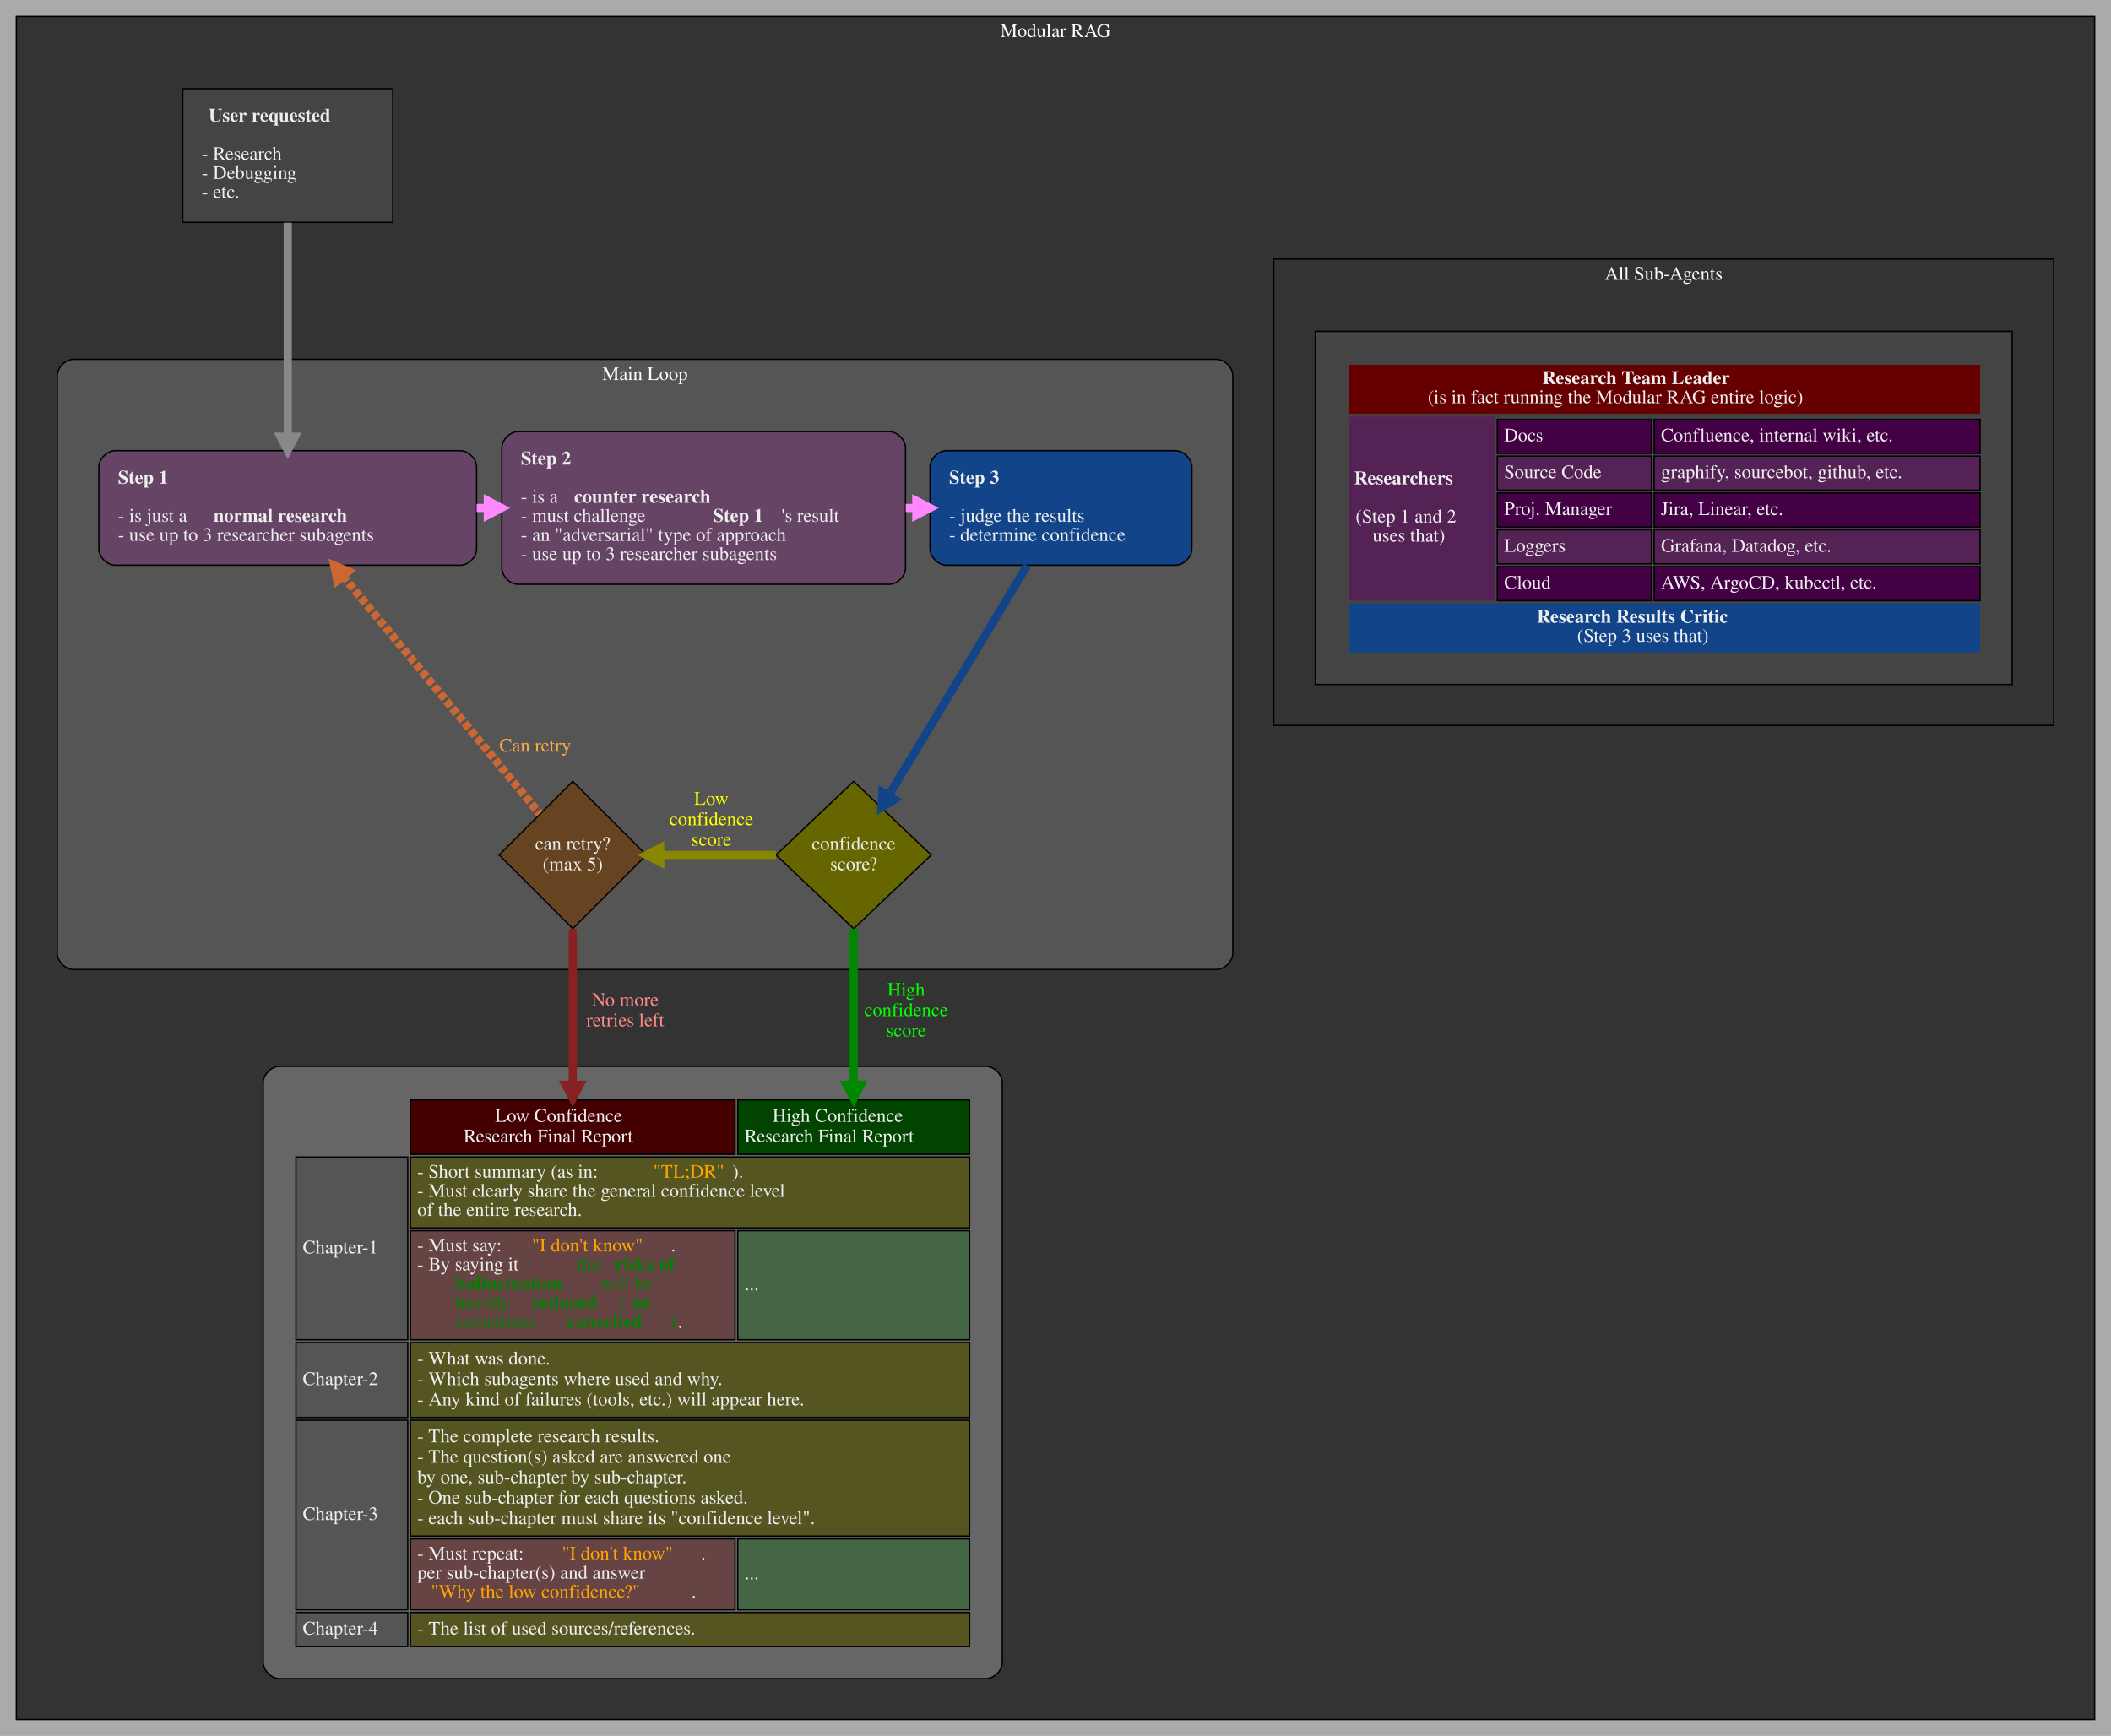
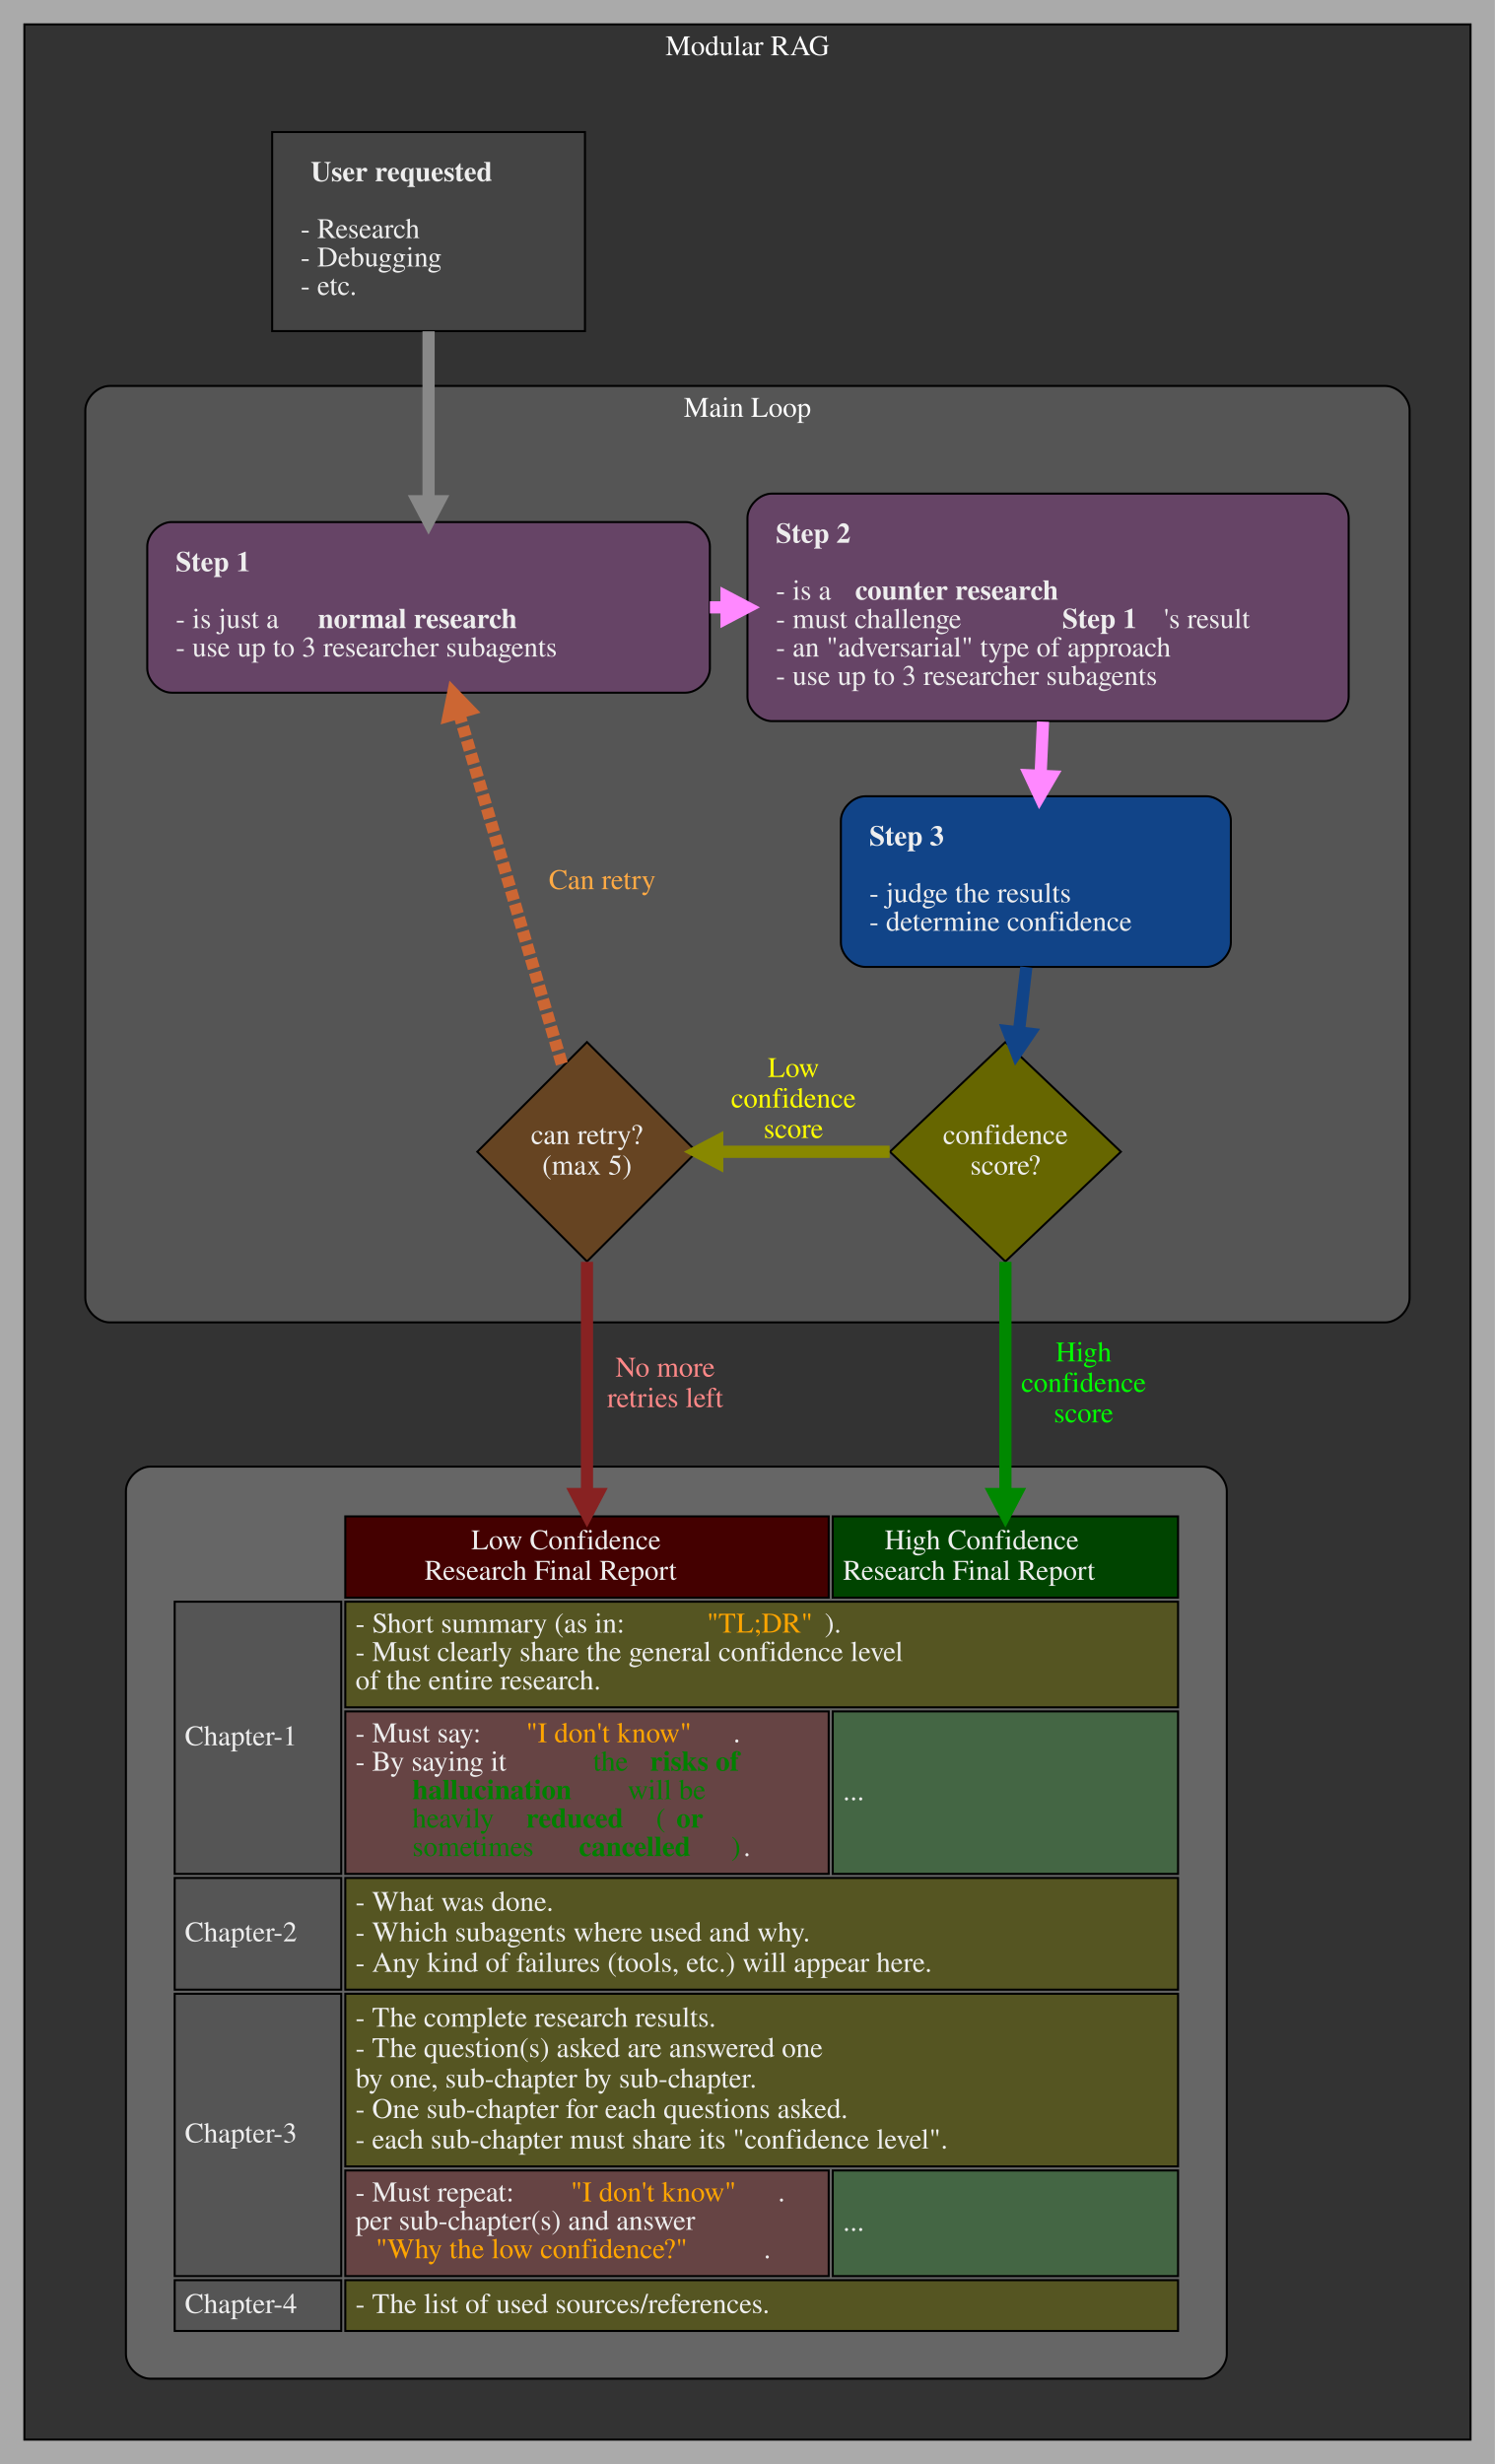
- <svg xmlns="http://www.w3.org/2000/svg" width="1548pt" height="1273pt" viewBox="0.00 0.00 1548.00 1273.00">
-   <g id="graph0" class="graph" transform="scale(1 1) rotate(0) translate(4 1269)">
-     <polygon fill="#aaaaaa" stroke="transparent" points="-4,4 -4,-1269 1544,-1269 1544,4 -4,4" />
+ <svg xmlns="http://www.w3.org/2000/svg" width="736pt" height="1213pt" viewBox="0.00 0.00 736.00 1213.00">
+   <g id="graph0" class="graph" transform="scale(1 1) rotate(0) translate(4 1209)">
+     <polygon fill="#aaaaaa" stroke="transparent" points="-4,4 -4,-1209 732,-1209 732,4 -4,4" />
    <g id="clust1" class="cluster">
-       <polygon fill="#333333" stroke="black" points="8,-8 8,-1257 1532,-1257 1532,-8 8,-8" />
-       <text text-anchor="middle" x="770" y="-1241.8" font-family="Times,serif" font-size="14.00" fill="#ffffff">Modular RAG</text>
+       <polygon fill="#333333" stroke="black" points="8,-8 8,-1197 720,-1197 720,-8 8,-8" />
+       <text text-anchor="middle" x="364" y="-1181.8" font-family="Times,serif" font-size="14.00" fill="#ffffff">Modular RAG</text>
    </g>
    <g id="clust2" class="cluster">
-       <path fill="#555555" stroke="black" d="M50,-558C50,-558 888,-558 888,-558 894,-558 900,-564 900,-570 900,-570 900,-993.5 900,-993.5 900,-999.5 894,-1005.5 888,-1005.5 888,-1005.5 50,-1005.5 50,-1005.5 44,-1005.5 38,-999.5 38,-993.5 38,-993.5 38,-570 38,-570 38,-564 44,-558 50,-558" />
-       <text text-anchor="middle" x="469" y="-990.3" font-family="Times,serif" font-size="14.00" fill="#ffffff">Main Loop</text>
-     </g>
-     <g id="clust3" class="cluster">
-       <polygon fill="#333333" stroke="black" points="930,-737 930,-1079 1502,-1079 1502,-737 930,-737" />
-       <text text-anchor="middle" x="1216" y="-1063.8" font-family="Times,serif" font-size="14.00" fill="#ffffff">All Sub-Agents</text>
+       <path fill="#555555" stroke="black" d="M50,-558C50,-558 678,-558 678,-558 684,-558 690,-564 690,-570 690,-570 690,-1007 690,-1007 690,-1013 684,-1019 678,-1019 678,-1019 50,-1019 50,-1019 44,-1019 38,-1013 38,-1007 38,-1007 38,-570 38,-570 38,-564 44,-558 50,-558" />
+       <text text-anchor="middle" x="364" y="-1003.8" font-family="Times,serif" font-size="14.00" fill="#ffffff">Main Loop</text>
    </g>
    <g id="node1" class="node">
-       <polygon fill="#444444" stroke="black" points="284,-1204 130,-1204 130,-1106 284,-1106 284,-1204" />
-       <text text-anchor="start" x="144" y="-1179.8" font-family="Times,serif" font-size="14.00" fill="#eeeeee"> </text>
-       <text text-anchor="start" x="149" y="-1179.8" font-family="Times,serif" font-weight="bold" font-size="14.00" fill="#eeeeee">User requested</text>
-       <text text-anchor="start" x="144" y="-1151.8" font-family="Times,serif" font-size="14.00" fill="#eeeeee">- Research</text>
-       <text text-anchor="start" x="144" y="-1137.8" font-family="Times,serif" font-size="14.00" fill="#eeeeee">- Debugging</text>
-       <text text-anchor="start" x="144" y="-1123.8" font-family="Times,serif" font-size="14.00" fill="#eeeeee">- etc.</text>
+       <polygon fill="#444444" stroke="black" points="284,-1144 130,-1144 130,-1046 284,-1046 284,-1144" />
+       <text text-anchor="start" x="144" y="-1119.8" font-family="Times,serif" font-size="14.00" fill="#eeeeee"> </text>
+       <text text-anchor="start" x="149" y="-1119.8" font-family="Times,serif" font-weight="bold" font-size="14.00" fill="#eeeeee">User requested</text>
+       <text text-anchor="start" x="144" y="-1091.8" font-family="Times,serif" font-size="14.00" fill="#eeeeee">- Research</text>
+       <text text-anchor="start" x="144" y="-1077.8" font-family="Times,serif" font-size="14.00" fill="#eeeeee">- Debugging</text>
+       <text text-anchor="start" x="144" y="-1063.8" font-family="Times,serif" font-size="14.00" fill="#eeeeee">- etc.</text>
    </g>
    <g id="node2" class="node">
-       <path fill="#664466" stroke="black" d="M333.5,-938.5C333.5,-938.5 80.5,-938.5 80.5,-938.5 74.5,-938.5 68.5,-932.5 68.5,-926.5 68.5,-926.5 68.5,-866.5 68.5,-866.5 68.5,-860.5 74.5,-854.5 80.5,-854.5 80.5,-854.5 333.5,-854.5 333.5,-854.5 339.5,-854.5 345.5,-860.5 345.5,-866.5 345.5,-866.5 345.5,-926.5 345.5,-926.5 345.5,-932.5 339.5,-938.5 333.5,-938.5" />
-       <text text-anchor="start" x="82.5" y="-914.3" font-family="Times,serif" font-weight="bold" font-size="14.00" fill="#eeeeee">Step 1</text>
-       <text text-anchor="start" x="82.5" y="-886.3" font-family="Times,serif" font-size="14.00" fill="#eeeeee">- is just a </text>
-       <text text-anchor="start" x="152.5" y="-886.3" font-family="Times,serif" font-weight="bold" font-size="14.00" fill="#eeeeee">normal research</text>
-       <text text-anchor="start" x="82.5" y="-872.3" font-family="Times,serif" font-size="14.00" fill="#eeeeee">- use up to 3 researcher subagents</text>
+       <path fill="#664466" stroke="black" d="M333.5,-952C333.5,-952 80.5,-952 80.5,-952 74.5,-952 68.5,-946 68.5,-940 68.5,-940 68.5,-880 68.5,-880 68.5,-874 74.5,-868 80.5,-868 80.5,-868 333.5,-868 333.5,-868 339.5,-868 345.5,-874 345.5,-880 345.5,-880 345.5,-940 345.5,-940 345.5,-946 339.5,-952 333.5,-952" />
+       <text text-anchor="start" x="82.5" y="-927.8" font-family="Times,serif" font-weight="bold" font-size="14.00" fill="#eeeeee">Step 1</text>
+       <text text-anchor="start" x="82.5" y="-899.8" font-family="Times,serif" font-size="14.00" fill="#eeeeee">- is just a </text>
+       <text text-anchor="start" x="152.5" y="-899.8" font-family="Times,serif" font-weight="bold" font-size="14.00" fill="#eeeeee">normal research</text>
+       <text text-anchor="start" x="82.5" y="-885.8" font-family="Times,serif" font-size="14.00" fill="#eeeeee">- use up to 3 researcher subagents</text>
    </g>
    <g id="edge1" class="edge">
-       <path fill="none" stroke="#888888" stroke-width="6" d="M207,-1105.75C207,-1060.96 207,-994.49 207,-948.76" />
-       <polygon fill="#888888" stroke="#888888" stroke-width="6" points="212.25,-948.76 207,-938.76 201.75,-948.76 212.25,-948.76" />
+       <path fill="none" stroke="#888888" stroke-width="6" d="M207,-1045.92C207,-1020.21 207,-988.55 207,-962.36" />
+       <polygon fill="#888888" stroke="#888888" stroke-width="6" points="212.25,-962.24 207,-952.24 201.75,-962.24 212.25,-962.24" />
    </g>
    <g id="node3" class="node">
-       <path fill="#664466" stroke="black" d="M648,-952.5C648,-952.5 376,-952.5 376,-952.5 370,-952.5 364,-946.5 364,-940.5 364,-940.5 364,-852.5 364,-852.5 364,-846.5 370,-840.5 376,-840.5 376,-840.5 648,-840.5 648,-840.5 654,-840.5 660,-846.5 660,-852.5 660,-852.5 660,-940.5 660,-940.5 660,-946.5 654,-952.5 648,-952.5" />
-       <text text-anchor="start" x="378" y="-928.3" font-family="Times,serif" font-weight="bold" font-size="14.00" fill="#eeeeee">Step 2</text>
-       <text text-anchor="start" x="378" y="-900.3" font-family="Times,serif" font-size="14.00" fill="#eeeeee">- is a </text>
-       <text text-anchor="start" x="417" y="-900.3" font-family="Times,serif" font-weight="bold" font-size="14.00" fill="#eeeeee">counter research</text>
-       <text text-anchor="start" x="378" y="-886.3" font-family="Times,serif" font-size="14.00" fill="#eeeeee">    - must challenge </text>
-       <text text-anchor="start" x="519" y="-886.3" font-family="Times,serif" font-weight="bold" font-size="14.00" fill="#eeeeee">Step 1</text>
-       <text text-anchor="start" x="569" y="-886.3" font-family="Times,serif" font-size="14.00" fill="#eeeeee">'s result</text>
-       <text text-anchor="start" x="378" y="-872.3" font-family="Times,serif" font-size="14.00" fill="#eeeeee">    - an "adversarial" type of approach</text>
-       <text text-anchor="start" x="378" y="-858.3" font-family="Times,serif" font-size="14.00" fill="#eeeeee">- use up to 3 researcher subagents</text>
+       <path fill="#664466" stroke="black" d="M648,-966C648,-966 376,-966 376,-966 370,-966 364,-960 364,-954 364,-954 364,-866 364,-866 364,-860 370,-854 376,-854 376,-854 648,-854 648,-854 654,-854 660,-860 660,-866 660,-866 660,-954 660,-954 660,-960 654,-966 648,-966" />
+       <text text-anchor="start" x="378" y="-941.8" font-family="Times,serif" font-weight="bold" font-size="14.00" fill="#eeeeee">Step 2</text>
+       <text text-anchor="start" x="378" y="-913.8" font-family="Times,serif" font-size="14.00" fill="#eeeeee">- is a </text>
+       <text text-anchor="start" x="417" y="-913.8" font-family="Times,serif" font-weight="bold" font-size="14.00" fill="#eeeeee">counter research</text>
+       <text text-anchor="start" x="378" y="-899.8" font-family="Times,serif" font-size="14.00" fill="#eeeeee">    - must challenge </text>
+       <text text-anchor="start" x="519" y="-899.8" font-family="Times,serif" font-weight="bold" font-size="14.00" fill="#eeeeee">Step 1</text>
+       <text text-anchor="start" x="569" y="-899.8" font-family="Times,serif" font-size="14.00" fill="#eeeeee">'s result</text>
+       <text text-anchor="start" x="378" y="-885.8" font-family="Times,serif" font-size="14.00" fill="#eeeeee">    - an "adversarial" type of approach</text>
+       <text text-anchor="start" x="378" y="-871.8" font-family="Times,serif" font-size="14.00" fill="#eeeeee">- use up to 3 researcher subagents</text>
    </g>
    <g id="edge2" class="edge">
-       <path fill="none" stroke="#ff88ff" stroke-width="6" d="M345.5,-896.5C348.16,-896.5 350.81,-896.5 353.47,-896.5" />
-       <polygon fill="#ff88ff" stroke="#ff88ff" stroke-width="6" points="353.71,-901.75 363.71,-896.5 353.71,-891.25 353.71,-901.75" />
+       <path fill="none" stroke="#ff88ff" stroke-width="6" d="M345.5,-910C348.16,-910 350.81,-910 353.47,-910" />
+       <polygon fill="#ff88ff" stroke="#ff88ff" stroke-width="6" points="353.71,-915.25 363.71,-910 353.71,-904.75 353.71,-915.25" />
    </g>
    <g id="node6" class="node">
-       <polygon fill="#664422" stroke="black" points="416,-696 362,-642 416,-588 470,-642 416,-696" />
-       <text text-anchor="middle" x="416" y="-645.8" font-family="Times,serif" font-size="14.00" fill="#eeeeee">can retry?</text>
-       <text text-anchor="middle" x="416" y="-630.8" font-family="Times,serif" font-size="14.00" fill="#eeeeee">(max 5)</text>
+       <polygon fill="#664422" stroke="black" points="285,-696 231,-642 285,-588 339,-642 285,-696" />
+       <text text-anchor="middle" x="285" y="-645.8" font-family="Times,serif" font-size="14.00" fill="#eeeeee">can retry?</text>
+       <text text-anchor="middle" x="285" y="-630.8" font-family="Times,serif" font-size="14.00" fill="#eeeeee">(max 5)</text>
    </g>
    <g id="edge6" class="edge">
-       <path fill="none" stroke="#cc6633" stroke-width="6" stroke-dasharray="5,2" d="M247.45,-846.64C290.25,-794.92 356.41,-715 391.76,-672.28" />
-       <polygon fill="#cc6633" stroke="#cc6633" stroke-width="6" points="243.38,-843.32 241.04,-854.37 251.47,-850.01 243.38,-843.32" />
-       <text text-anchor="middle" x="388.5" y="-717.8" font-family="Times,serif" font-size="14.00" fill="#ffaa44">Can retry</text>
+       <path fill="none" stroke="#cc6633" stroke-width="6" stroke-dasharray="5,2" d="M221.96,-857.99C236.76,-807.52 259.14,-731.2 272.87,-684.37" />
+       <polygon fill="#cc6633" stroke="#cc6633" stroke-width="6" points="216.88,-856.66 219.1,-867.73 226.95,-859.61 216.88,-856.66" />
+       <text text-anchor="middle" x="292.5" y="-771.3" font-family="Times,serif" font-size="14.00" fill="#ffaa44">Can retry</text>
    </g>
    <g id="node4" class="node">
-       <path fill="#114488" stroke="black" d="M858,-938.5C858,-938.5 690,-938.5 690,-938.5 684,-938.5 678,-932.5 678,-926.5 678,-926.5 678,-866.5 678,-866.5 678,-860.5 684,-854.5 690,-854.5 690,-854.5 858,-854.5 858,-854.5 864,-854.5 870,-860.5 870,-866.5 870,-866.5 870,-926.5 870,-926.5 870,-932.5 864,-938.5 858,-938.5" />
-       <text text-anchor="start" x="692" y="-914.3" font-family="Times,serif" font-weight="bold" font-size="14.00" fill="#eeeeee">Step 3</text>
-       <text text-anchor="start" x="692" y="-886.3" font-family="Times,serif" font-size="14.00" fill="#eeeeee">- judge the results</text>
-       <text text-anchor="start" x="692" y="-872.3" font-family="Times,serif" font-size="14.00" fill="#eeeeee">- determine confidence</text>
+       <path fill="#114488" stroke="black" d="M590,-817C590,-817 422,-817 422,-817 416,-817 410,-811 410,-805 410,-805 410,-745 410,-745 410,-739 416,-733 422,-733 422,-733 590,-733 590,-733 596,-733 602,-739 602,-745 602,-745 602,-805 602,-805 602,-811 596,-817 590,-817" />
+       <text text-anchor="start" x="424" y="-792.8" font-family="Times,serif" font-weight="bold" font-size="14.00" fill="#eeeeee">Step 3</text>
+       <text text-anchor="start" x="424" y="-764.8" font-family="Times,serif" font-size="14.00" fill="#eeeeee">- judge the results</text>
+       <text text-anchor="start" x="424" y="-750.8" font-family="Times,serif" font-size="14.00" fill="#eeeeee">- determine confidence</text>
    </g>
    <g id="edge3" class="edge">
-       <path fill="none" stroke="#ff88ff" stroke-width="6" d="M660.14,-896.5C662.74,-896.5 665.33,-896.5 667.93,-896.5" />
-       <polygon fill="#ff88ff" stroke="#ff88ff" stroke-width="6" points="667.93,-901.75 677.93,-896.5 667.93,-891.25 667.93,-901.75" />
+       <path fill="none" stroke="#ff88ff" stroke-width="6" d="M509.51,-853.75C509.11,-844.93 508.7,-835.83 508.31,-827.11" />
+       <polygon fill="#ff88ff" stroke="#ff88ff" stroke-width="6" points="513.55,-826.84 507.85,-817.08 503.06,-827.31 513.55,-826.84" />
    </g>
    <g id="node5" class="node">
-       <polygon fill="#666600" stroke="black" points="622,-696 565.14,-642 622,-588 678.86,-642 622,-696" />
-       <text text-anchor="middle" x="622" y="-645.8" font-family="Times,serif" font-size="14.00" fill="#eeeeee">confidence</text>
-       <text text-anchor="middle" x="622" y="-630.8" font-family="Times,serif" font-size="14.00" fill="#eeeeee">score?</text>
+       <polygon fill="#666600" stroke="black" points="491,-696 434.14,-642 491,-588 547.86,-642 491,-696" />
+       <text text-anchor="middle" x="491" y="-645.8" font-family="Times,serif" font-size="14.00" fill="#eeeeee">confidence</text>
+       <text text-anchor="middle" x="491" y="-630.8" font-family="Times,serif" font-size="14.00" fill="#eeeeee">score?</text>
    </g>
    <g id="edge4" class="edge">
-       <path fill="none" stroke="#114488" stroke-width="6" d="M749.24,-854.37C721.26,-807.9 675.95,-732.62 647.62,-685.56" />
-       <polygon fill="#114488" stroke="#114488" stroke-width="6" points="652.02,-682.69 642.37,-676.83 643.02,-688.11 652.02,-682.69" />
-     </g>
-     <g id="node8" class="node">
-       <polygon fill="#444444" stroke="black" points="1471.5,-1026 960.5,-1026 960.5,-767 1471.5,-767 1471.5,-1026" />
-       <polygon fill="#660000" stroke="transparent" points="985,-965.5 985,-1001.5 1448,-1001.5 1448,-965.5 985,-965.5" />
-       <text text-anchor="start" x="1127" y="-987.3" font-family="Times,serif" font-weight="bold" font-size="14.00" fill="#eeeeee">Research Team Leader</text>
-       <text text-anchor="start" x="1043" y="-973.3" font-family="Times,serif" font-size="14.00" fill="#eeeeee">(is in fact running the Modular RAG entire logic)</text>
-       <polygon fill="#552255" stroke="transparent" points="985,-828.5 985,-963.5 1092,-963.5 1092,-828.5 985,-828.5" />
-       <text text-anchor="start" x="989" y="-913.8" font-family="Times,serif" font-weight="bold" font-size="14.00" fill="#eeeeee">Researchers</text>
-       <text text-anchor="start" x="990" y="-885.8" font-family="Times,serif" font-size="14.00" fill="#eeeeee">(Step 1 and 2</text>
-       <text text-anchor="start" x="1002.5" y="-871.8" font-family="Times,serif" font-size="14.00" fill="#eeeeee">uses that)</text>
-       <polygon fill="#440044" stroke="transparent" points="1094,-936.5 1094,-961.5 1207,-961.5 1207,-936.5 1094,-936.5" />
-       <polygon fill="none" stroke="black" points="1094,-936.5 1094,-961.5 1207,-961.5 1207,-936.5 1094,-936.5" />
-       <text text-anchor="start" x="1099" y="-945.3" font-family="Times,serif" font-size="14.00" fill="#eeeeee">Docs</text>
-       <polygon fill="#440044" stroke="transparent" points="1209,-936.5 1209,-961.5 1448,-961.5 1448,-936.5 1209,-936.5" />
-       <polygon fill="none" stroke="black" points="1209,-936.5 1209,-961.5 1448,-961.5 1448,-936.5 1209,-936.5" />
-       <text text-anchor="start" x="1214" y="-945.3" font-family="Times,serif" font-size="14.00" fill="#eeeeee">Confluence, internal wiki, etc.</text>
-       <polygon fill="#552255" stroke="transparent" points="1094,-909.5 1094,-934.5 1207,-934.5 1207,-909.5 1094,-909.5" />
-       <polygon fill="none" stroke="black" points="1094,-909.5 1094,-934.5 1207,-934.5 1207,-909.5 1094,-909.5" />
-       <text text-anchor="start" x="1099" y="-918.3" font-family="Times,serif" font-size="14.00" fill="#eeeeee">Source Code</text>
-       <polygon fill="#552255" stroke="transparent" points="1209,-909.5 1209,-934.5 1448,-934.5 1448,-909.5 1209,-909.5" />
-       <polygon fill="none" stroke="black" points="1209,-909.5 1209,-934.5 1448,-934.5 1448,-909.5 1209,-909.5" />
-       <text text-anchor="start" x="1214" y="-918.3" font-family="Times,serif" font-size="14.00" fill="#eeeeee">graphify, sourcebot, github, etc.</text>
-       <polygon fill="#440044" stroke="transparent" points="1094,-882.5 1094,-907.5 1207,-907.5 1207,-882.5 1094,-882.5" />
-       <polygon fill="none" stroke="black" points="1094,-882.5 1094,-907.5 1207,-907.5 1207,-882.5 1094,-882.5" />
-       <text text-anchor="start" x="1099" y="-891.3" font-family="Times,serif" font-size="14.00" fill="#eeeeee">Proj. Manager</text>
-       <polygon fill="#440044" stroke="transparent" points="1209,-882.5 1209,-907.5 1448,-907.5 1448,-882.5 1209,-882.5" />
-       <polygon fill="none" stroke="black" points="1209,-882.5 1209,-907.5 1448,-907.5 1448,-882.5 1209,-882.5" />
-       <text text-anchor="start" x="1214" y="-891.3" font-family="Times,serif" font-size="14.00" fill="#eeeeee">Jira, Linear, etc.</text>
-       <polygon fill="#552255" stroke="transparent" points="1094,-855.5 1094,-880.5 1207,-880.5 1207,-855.5 1094,-855.5" />
-       <polygon fill="none" stroke="black" points="1094,-855.5 1094,-880.5 1207,-880.5 1207,-855.5 1094,-855.5" />
-       <text text-anchor="start" x="1099" y="-864.3" font-family="Times,serif" font-size="14.00" fill="#eeeeee">Loggers</text>
-       <polygon fill="#552255" stroke="transparent" points="1209,-855.5 1209,-880.5 1448,-880.5 1448,-855.5 1209,-855.5" />
-       <polygon fill="none" stroke="black" points="1209,-855.5 1209,-880.5 1448,-880.5 1448,-855.5 1209,-855.5" />
-       <text text-anchor="start" x="1214" y="-864.3" font-family="Times,serif" font-size="14.00" fill="#eeeeee">Grafana, Datadog, etc.</text>
-       <polygon fill="#440044" stroke="transparent" points="1094,-828.5 1094,-853.5 1207,-853.5 1207,-828.5 1094,-828.5" />
-       <polygon fill="none" stroke="black" points="1094,-828.5 1094,-853.5 1207,-853.5 1207,-828.5 1094,-828.5" />
-       <text text-anchor="start" x="1099" y="-837.3" font-family="Times,serif" font-size="14.00" fill="#eeeeee">Cloud</text>
-       <polygon fill="#440044" stroke="transparent" points="1209,-828.5 1209,-853.5 1448,-853.5 1448,-828.5 1209,-828.5" />
-       <polygon fill="none" stroke="black" points="1209,-828.5 1209,-853.5 1448,-853.5 1448,-828.5 1209,-828.5" />
-       <text text-anchor="start" x="1214" y="-837.3" font-family="Times,serif" font-size="14.00" fill="#eeeeee">AWS, ArgoCD, kubectl, etc.</text>
-       <polygon fill="#114488" stroke="transparent" points="985,-790.5 985,-826.5 1448,-826.5 1448,-790.5 985,-790.5" />
-       <text text-anchor="start" x="1123" y="-812.3" font-family="Times,serif" font-weight="bold" font-size="14.00" fill="#eeeeee">Research Results Critic</text>
-       <text text-anchor="start" x="1152.5" y="-798.3" font-family="Times,serif" font-size="14.00" fill="#eeeeee">(Step 3 uses that)</text>
+       <path fill="none" stroke="#114488" stroke-width="6" d="M501.3,-732.91C500.14,-722.79 498.87,-711.76 497.64,-701" />
+       <polygon fill="#114488" stroke="#114488" stroke-width="6" points="502.83,-700.15 496.47,-690.81 492.4,-701.35 502.83,-700.15" />
    </g>
    <g id="edge5" class="edge">
-       <path fill="none" stroke="#888800" stroke-width="6" d="M565,-642C538.72,-642 507.41,-642 480.29,-642" />
-       <polygon fill="#888800" stroke="#888800" stroke-width="6" points="480.12,-636.75 470.12,-642 480.12,-647.25 480.12,-636.75" />
-       <text text-anchor="middle" x="517.66" y="-678.8" font-family="Times,serif" font-size="14.00" fill="#ffff00"> Low</text>
-       <text text-anchor="middle" x="517.66" y="-663.8" font-family="Times,serif" font-size="14.00" fill="#ffff00">confidence</text>
-       <text text-anchor="middle" x="517.66" y="-648.8" font-family="Times,serif" font-size="14.00" fill="#ffff00">score</text>
+       <path fill="none" stroke="#888800" stroke-width="6" d="M434,-642C407.72,-642 376.41,-642 349.29,-642" />
+       <polygon fill="#888800" stroke="#888800" stroke-width="6" points="349.12,-636.75 339.12,-642 349.12,-647.25 349.12,-636.75" />
+       <text text-anchor="middle" x="386.66" y="-678.8" font-family="Times,serif" font-size="14.00" fill="#ffff00"> Low</text>
+       <text text-anchor="middle" x="386.66" y="-663.8" font-family="Times,serif" font-size="14.00" fill="#ffff00">confidence</text>
+       <text text-anchor="middle" x="386.66" y="-648.8" font-family="Times,serif" font-size="14.00" fill="#ffff00">score</text>
    </g>
    <g id="node7" class="node">
-       <path fill="#666666" stroke="black" d="M719,-487C719,-487 201,-487 201,-487 195,-487 189,-481 189,-475 189,-475 189,-50 189,-50 189,-44 195,-38 201,-38 201,-38 719,-38 719,-38 725,-38 731,-44 731,-50 731,-50 731,-475 731,-475 731,-481 725,-487 719,-487" />
-       <polygon fill="#440000" stroke="transparent" points="297,-422.5 297,-462.5 535,-462.5 535,-422.5 297,-422.5" />
-       <polygon fill="none" stroke="black" points="297,-422.5 297,-462.5 535,-462.5 535,-422.5 297,-422.5" />
-       <text text-anchor="start" x="359" y="-446.3" font-family="Times,serif" font-size="14.00" fill="#eeeeee">Low Confidence</text>
-       <text text-anchor="start" x="336" y="-431.3" font-family="Times,serif" font-size="14.00" fill="#eeeeee">Research Final Report</text>
-       <polygon fill="#004400" stroke="transparent" points="537,-422.5 537,-462.5 707,-462.5 707,-422.5 537,-422.5" />
-       <polygon fill="none" stroke="black" points="537,-422.5 537,-462.5 707,-462.5 707,-422.5 537,-422.5" />
-       <text text-anchor="start" x="562.5" y="-446.3" font-family="Times,serif" font-size="14.00" fill="#eeeeee">High Confidence</text>
-       <text text-anchor="start" x="542" y="-431.3" font-family="Times,serif" font-size="14.00" fill="#eeeeee">Research Final Report</text>
-       <polygon fill="#555555" stroke="transparent" points="213,-286.5 213,-420.5 295,-420.5 295,-286.5 213,-286.5" />
-       <polygon fill="none" stroke="black" points="213,-286.5 213,-420.5 295,-420.5 295,-286.5 213,-286.5" />
-       <text text-anchor="start" x="218" y="-349.8" font-family="Times,serif" font-size="14.00" fill="#eeeeee">Chapter-1</text>
-       <polygon fill="#555522" stroke="transparent" points="297,-368.5 297,-420.5 707,-420.5 707,-368.5 297,-368.5" />
-       <polygon fill="none" stroke="black" points="297,-368.5 297,-420.5 707,-420.5 707,-368.5 297,-368.5" />
-       <text text-anchor="start" x="302" y="-405.3" font-family="Times,serif" font-size="14.00" fill="#eeeeee">- Short summary (as in: </text>
-       <text text-anchor="start" x="475" y="-405.3" font-family="Times,serif" font-size="14.00" fill="orange">"TL;DR"</text>
-       <text text-anchor="start" x="533" y="-405.3" font-family="Times,serif" font-size="14.00" fill="#eeeeee">).</text>
-       <text text-anchor="start" x="302" y="-391.3" font-family="Times,serif" font-size="14.00" fill="#eeeeee">- Must clearly share the general confidence level</text>
-       <text text-anchor="start" x="302" y="-377.3" font-family="Times,serif" font-size="14.00" fill="#eeeeee">  of the entire research.</text>
-       <polygon fill="#664444" stroke="transparent" points="297,-286.5 297,-366.5 535,-366.5 535,-286.5 297,-286.5" />
-       <polygon fill="none" stroke="black" points="297,-286.5 297,-366.5 535,-366.5 535,-286.5 297,-286.5" />
-       <text text-anchor="start" x="302" y="-351.3" font-family="Times,serif" font-size="14.00" fill="#eeeeee">- Must say: </text>
-       <text text-anchor="start" x="386" y="-351.3" font-family="Times,serif" font-size="14.00" fill="orange">"I don't know"</text>
-       <text text-anchor="start" x="488" y="-351.3" font-family="Times,serif" font-size="14.00" fill="#eeeeee">.</text>
-       <text text-anchor="start" x="302" y="-337.3" font-family="Times,serif" font-size="14.00" fill="#eeeeee">    - By saying it </text>
-       <text text-anchor="start" x="419" y="-337.3" font-family="Times,serif" font-size="14.00" fill="green">the </text>
-       <text text-anchor="start" x="447" y="-337.3" font-family="Times,serif" font-weight="bold" font-size="14.00" fill="green">risks of</text>
-       <text text-anchor="start" x="302" y="-323.3" font-family="Times,serif" font-size="14.00" fill="#eeeeee">      </text>
-       <text text-anchor="start" x="330" y="-323.3" font-family="Times,serif" font-weight="bold" font-size="14.00" fill="green">hallucination</text>
-       <text text-anchor="start" x="436" y="-323.3" font-family="Times,serif" font-size="14.00" fill="green"> will be</text>
-       <text text-anchor="start" x="302" y="-309.3" font-family="Times,serif" font-size="14.00" fill="#eeeeee">      </text>
-       <text text-anchor="start" x="330" y="-309.3" font-family="Times,serif" font-size="14.00" fill="green">heavily </text>
-       <text text-anchor="start" x="386" y="-309.3" font-family="Times,serif" font-weight="bold" font-size="14.00" fill="green">reduced</text>
-       <text text-anchor="start" x="450" y="-309.3" font-family="Times,serif" font-size="14.00" fill="green"> (</text>
-       <text text-anchor="start" x="460" y="-309.3" font-family="Times,serif" font-weight="bold" font-size="14.00" fill="green">or</text>
-       <text text-anchor="start" x="302" y="-295.3" font-family="Times,serif" font-size="14.00" fill="#eeeeee">      </text>
-       <text text-anchor="start" x="330" y="-295.3" font-family="Times,serif" font-size="14.00" fill="green">sometimes </text>
-       <text text-anchor="start" x="412" y="-295.3" font-family="Times,serif" font-weight="bold" font-size="14.00" fill="green">cancelled</text>
-       <text text-anchor="start" x="487" y="-295.3" font-family="Times,serif" font-size="14.00" fill="green">)</text>
-       <text text-anchor="start" x="493" y="-295.3" font-family="Times,serif" font-size="14.00" fill="#eeeeee">.</text>
-       <polygon fill="#446644" stroke="transparent" points="537,-286.5 537,-366.5 707,-366.5 707,-286.5 537,-286.5" />
-       <polygon fill="none" stroke="black" points="537,-286.5 537,-366.5 707,-366.5 707,-286.5 537,-286.5" />
-       <text text-anchor="start" x="542" y="-322.8" font-family="Times,serif" font-size="14.00" fill="#eeeeee">...</text>
-       <polygon fill="#555555" stroke="transparent" points="213,-229.5 213,-284.5 295,-284.5 295,-229.5 213,-229.5" />
-       <polygon fill="none" stroke="black" points="213,-229.5 213,-284.5 295,-284.5 295,-229.5 213,-229.5" />
-       <text text-anchor="start" x="218" y="-253.3" font-family="Times,serif" font-size="14.00" fill="#eeeeee">Chapter-2</text>
-       <polygon fill="#555522" stroke="transparent" points="297,-229.5 297,-284.5 707,-284.5 707,-229.5 297,-229.5" />
-       <polygon fill="none" stroke="black" points="297,-229.5 297,-284.5 707,-284.5 707,-229.5 297,-229.5" />
-       <text text-anchor="start" x="302" y="-268.3" font-family="Times,serif" font-size="14.00" fill="#eeeeee">- What was done.</text>
-       <text text-anchor="start" x="302" y="-253.3" font-family="Times,serif" font-size="14.00" fill="#eeeeee">    - Which subagents where used and why.</text>
-       <text text-anchor="start" x="302" y="-238.3" font-family="Times,serif" font-size="14.00" fill="#eeeeee">    - Any kind of failures (tools, etc.) will appear here.</text>
-       <polygon fill="#555555" stroke="transparent" points="213,-88.5 213,-227.5 295,-227.5 295,-88.5 213,-88.5" />
-       <polygon fill="none" stroke="black" points="213,-88.5 213,-227.5 295,-227.5 295,-88.5 213,-88.5" />
-       <text text-anchor="start" x="218" y="-154.3" font-family="Times,serif" font-size="14.00" fill="#eeeeee">Chapter-3</text>
-       <polygon fill="#555522" stroke="transparent" points="297,-142.5 297,-227.5 707,-227.5 707,-142.5 297,-142.5" />
-       <polygon fill="none" stroke="black" points="297,-142.5 297,-227.5 707,-227.5 707,-142.5 297,-142.5" />
-       <text text-anchor="start" x="302" y="-211.3" font-family="Times,serif" font-size="14.00" fill="#eeeeee">- The complete research results.</text>
-       <text text-anchor="start" x="302" y="-196.3" font-family="Times,serif" font-size="14.00" fill="#eeeeee">- The question(s) asked are answered one</text>
-       <text text-anchor="start" x="302" y="-181.3" font-family="Times,serif" font-size="14.00" fill="#eeeeee">  by one, sub-chapter by sub-chapter.</text>
-       <text text-anchor="start" x="302" y="-166.3" font-family="Times,serif" font-size="14.00" fill="#eeeeee">    - One sub-chapter for each questions asked.</text>
-       <text text-anchor="start" x="302" y="-151.3" font-family="Times,serif" font-size="14.00" fill="#eeeeee">    - each sub-chapter must share its "confidence level".</text>
-       <polygon fill="#664444" stroke="transparent" points="297,-88.5 297,-140.5 535,-140.5 535,-88.5 297,-88.5" />
-       <polygon fill="none" stroke="black" points="297,-88.5 297,-140.5 535,-140.5 535,-88.5 297,-88.5" />
-       <text text-anchor="start" x="302" y="-125.3" font-family="Times,serif" font-size="14.00" fill="#eeeeee">- Must repeat: </text>
-       <text text-anchor="start" x="408" y="-125.3" font-family="Times,serif" font-size="14.00" fill="orange">"I don't know"</text>
-       <text text-anchor="start" x="510" y="-125.3" font-family="Times,serif" font-size="14.00" fill="#eeeeee">.</text>
-       <text text-anchor="start" x="302" y="-111.3" font-family="Times,serif" font-size="14.00" fill="#eeeeee">  per sub-chapter(s) and answer</text>
-       <text text-anchor="start" x="302" y="-97.3" font-family="Times,serif" font-size="14.00" fill="#eeeeee">  </text>
-       <text text-anchor="start" x="312" y="-97.3" font-family="Times,serif" font-size="14.00" fill="orange">"Why the low confidence?"</text>
-       <text text-anchor="start" x="503" y="-97.3" font-family="Times,serif" font-size="14.00" fill="#eeeeee">.</text>
-       <polygon fill="#446644" stroke="transparent" points="537,-88.5 537,-140.5 707,-140.5 707,-88.5 537,-88.5" />
-       <polygon fill="none" stroke="black" points="537,-88.5 537,-140.5 707,-140.5 707,-88.5 537,-88.5" />
-       <text text-anchor="start" x="542" y="-110.8" font-family="Times,serif" font-size="14.00" fill="#eeeeee">...</text>
-       <polygon fill="#555555" stroke="transparent" points="213,-61.5 213,-86.5 295,-86.5 295,-61.5 213,-61.5" />
-       <polygon fill="none" stroke="black" points="213,-61.5 213,-86.5 295,-86.5 295,-61.5 213,-61.5" />
-       <text text-anchor="start" x="218" y="-70.3" font-family="Times,serif" font-size="14.00" fill="#eeeeee">Chapter-4</text>
-       <polygon fill="#555522" stroke="transparent" points="297,-61.5 297,-86.5 707,-86.5 707,-61.5 297,-61.5" />
-       <polygon fill="none" stroke="black" points="297,-61.5 297,-86.5 707,-86.5 707,-61.5 297,-61.5" />
-       <text text-anchor="start" x="302" y="-70.3" font-family="Times,serif" font-size="14.00" fill="#eeeeee">- The list of used sources/references.</text>
+       <path fill="#666666" stroke="black" d="M588,-487C588,-487 70,-487 70,-487 64,-487 58,-481 58,-475 58,-475 58,-50 58,-50 58,-44 64,-38 70,-38 70,-38 588,-38 588,-38 594,-38 600,-44 600,-50 600,-50 600,-475 600,-475 600,-481 594,-487 588,-487" />
+       <polygon fill="#440000" stroke="transparent" points="166,-422.5 166,-462.5 404,-462.5 404,-422.5 166,-422.5" />
+       <polygon fill="none" stroke="black" points="166,-422.5 166,-462.5 404,-462.5 404,-422.5 166,-422.5" />
+       <text text-anchor="start" x="228" y="-446.3" font-family="Times,serif" font-size="14.00" fill="#eeeeee">Low Confidence</text>
+       <text text-anchor="start" x="205" y="-431.3" font-family="Times,serif" font-size="14.00" fill="#eeeeee">Research Final Report</text>
+       <polygon fill="#004400" stroke="transparent" points="406,-422.5 406,-462.5 576,-462.5 576,-422.5 406,-422.5" />
+       <polygon fill="none" stroke="black" points="406,-422.5 406,-462.5 576,-462.5 576,-422.5 406,-422.5" />
+       <text text-anchor="start" x="431.5" y="-446.3" font-family="Times,serif" font-size="14.00" fill="#eeeeee">High Confidence</text>
+       <text text-anchor="start" x="411" y="-431.3" font-family="Times,serif" font-size="14.00" fill="#eeeeee">Research Final Report</text>
+       <polygon fill="#555555" stroke="transparent" points="82,-286.5 82,-420.5 164,-420.5 164,-286.5 82,-286.5" />
+       <polygon fill="none" stroke="black" points="82,-286.5 82,-420.5 164,-420.5 164,-286.5 82,-286.5" />
+       <text text-anchor="start" x="87" y="-349.8" font-family="Times,serif" font-size="14.00" fill="#eeeeee">Chapter-1</text>
+       <polygon fill="#555522" stroke="transparent" points="166,-368.5 166,-420.5 576,-420.5 576,-368.5 166,-368.5" />
+       <polygon fill="none" stroke="black" points="166,-368.5 166,-420.5 576,-420.5 576,-368.5 166,-368.5" />
+       <text text-anchor="start" x="171" y="-405.3" font-family="Times,serif" font-size="14.00" fill="#eeeeee">- Short summary (as in: </text>
+       <text text-anchor="start" x="344" y="-405.3" font-family="Times,serif" font-size="14.00" fill="orange">"TL;DR"</text>
+       <text text-anchor="start" x="402" y="-405.3" font-family="Times,serif" font-size="14.00" fill="#eeeeee">).</text>
+       <text text-anchor="start" x="171" y="-391.3" font-family="Times,serif" font-size="14.00" fill="#eeeeee">- Must clearly share the general confidence level</text>
+       <text text-anchor="start" x="171" y="-377.3" font-family="Times,serif" font-size="14.00" fill="#eeeeee">  of the entire research.</text>
+       <polygon fill="#664444" stroke="transparent" points="166,-286.5 166,-366.5 404,-366.5 404,-286.5 166,-286.5" />
+       <polygon fill="none" stroke="black" points="166,-286.5 166,-366.5 404,-366.5 404,-286.5 166,-286.5" />
+       <text text-anchor="start" x="171" y="-351.3" font-family="Times,serif" font-size="14.00" fill="#eeeeee">- Must say: </text>
+       <text text-anchor="start" x="255" y="-351.3" font-family="Times,serif" font-size="14.00" fill="orange">"I don't know"</text>
+       <text text-anchor="start" x="357" y="-351.3" font-family="Times,serif" font-size="14.00" fill="#eeeeee">.</text>
+       <text text-anchor="start" x="171" y="-337.3" font-family="Times,serif" font-size="14.00" fill="#eeeeee">    - By saying it </text>
+       <text text-anchor="start" x="288" y="-337.3" font-family="Times,serif" font-size="14.00" fill="green">the </text>
+       <text text-anchor="start" x="316" y="-337.3" font-family="Times,serif" font-weight="bold" font-size="14.00" fill="green">risks of</text>
+       <text text-anchor="start" x="171" y="-323.3" font-family="Times,serif" font-size="14.00" fill="#eeeeee">      </text>
+       <text text-anchor="start" x="199" y="-323.3" font-family="Times,serif" font-weight="bold" font-size="14.00" fill="green">hallucination</text>
+       <text text-anchor="start" x="305" y="-323.3" font-family="Times,serif" font-size="14.00" fill="green"> will be</text>
+       <text text-anchor="start" x="171" y="-309.3" font-family="Times,serif" font-size="14.00" fill="#eeeeee">      </text>
+       <text text-anchor="start" x="199" y="-309.3" font-family="Times,serif" font-size="14.00" fill="green">heavily </text>
+       <text text-anchor="start" x="255" y="-309.3" font-family="Times,serif" font-weight="bold" font-size="14.00" fill="green">reduced</text>
+       <text text-anchor="start" x="319" y="-309.3" font-family="Times,serif" font-size="14.00" fill="green"> (</text>
+       <text text-anchor="start" x="329" y="-309.3" font-family="Times,serif" font-weight="bold" font-size="14.00" fill="green">or</text>
+       <text text-anchor="start" x="171" y="-295.3" font-family="Times,serif" font-size="14.00" fill="#eeeeee">      </text>
+       <text text-anchor="start" x="199" y="-295.3" font-family="Times,serif" font-size="14.00" fill="green">sometimes </text>
+       <text text-anchor="start" x="281" y="-295.3" font-family="Times,serif" font-weight="bold" font-size="14.00" fill="green">cancelled</text>
+       <text text-anchor="start" x="356" y="-295.3" font-family="Times,serif" font-size="14.00" fill="green">)</text>
+       <text text-anchor="start" x="362" y="-295.3" font-family="Times,serif" font-size="14.00" fill="#eeeeee">.</text>
+       <polygon fill="#446644" stroke="transparent" points="406,-286.5 406,-366.5 576,-366.5 576,-286.5 406,-286.5" />
+       <polygon fill="none" stroke="black" points="406,-286.5 406,-366.5 576,-366.5 576,-286.5 406,-286.5" />
+       <text text-anchor="start" x="411" y="-322.8" font-family="Times,serif" font-size="14.00" fill="#eeeeee">...</text>
+       <polygon fill="#555555" stroke="transparent" points="82,-229.5 82,-284.5 164,-284.5 164,-229.5 82,-229.5" />
+       <polygon fill="none" stroke="black" points="82,-229.5 82,-284.5 164,-284.5 164,-229.5 82,-229.5" />
+       <text text-anchor="start" x="87" y="-253.3" font-family="Times,serif" font-size="14.00" fill="#eeeeee">Chapter-2</text>
+       <polygon fill="#555522" stroke="transparent" points="166,-229.5 166,-284.5 576,-284.5 576,-229.5 166,-229.5" />
+       <polygon fill="none" stroke="black" points="166,-229.5 166,-284.5 576,-284.5 576,-229.5 166,-229.5" />
+       <text text-anchor="start" x="171" y="-268.3" font-family="Times,serif" font-size="14.00" fill="#eeeeee">- What was done.</text>
+       <text text-anchor="start" x="171" y="-253.3" font-family="Times,serif" font-size="14.00" fill="#eeeeee">    - Which subagents where used and why.</text>
+       <text text-anchor="start" x="171" y="-238.3" font-family="Times,serif" font-size="14.00" fill="#eeeeee">    - Any kind of failures (tools, etc.) will appear here.</text>
+       <polygon fill="#555555" stroke="transparent" points="82,-88.5 82,-227.5 164,-227.5 164,-88.5 82,-88.5" />
+       <polygon fill="none" stroke="black" points="82,-88.5 82,-227.5 164,-227.5 164,-88.5 82,-88.5" />
+       <text text-anchor="start" x="87" y="-154.3" font-family="Times,serif" font-size="14.00" fill="#eeeeee">Chapter-3</text>
+       <polygon fill="#555522" stroke="transparent" points="166,-142.5 166,-227.5 576,-227.5 576,-142.5 166,-142.5" />
+       <polygon fill="none" stroke="black" points="166,-142.5 166,-227.5 576,-227.5 576,-142.5 166,-142.5" />
+       <text text-anchor="start" x="171" y="-211.3" font-family="Times,serif" font-size="14.00" fill="#eeeeee">- The complete research results.</text>
+       <text text-anchor="start" x="171" y="-196.3" font-family="Times,serif" font-size="14.00" fill="#eeeeee">- The question(s) asked are answered one</text>
+       <text text-anchor="start" x="171" y="-181.3" font-family="Times,serif" font-size="14.00" fill="#eeeeee">  by one, sub-chapter by sub-chapter.</text>
+       <text text-anchor="start" x="171" y="-166.3" font-family="Times,serif" font-size="14.00" fill="#eeeeee">    - One sub-chapter for each questions asked.</text>
+       <text text-anchor="start" x="171" y="-151.3" font-family="Times,serif" font-size="14.00" fill="#eeeeee">    - each sub-chapter must share its "confidence level".</text>
+       <polygon fill="#664444" stroke="transparent" points="166,-88.5 166,-140.5 404,-140.5 404,-88.5 166,-88.5" />
+       <polygon fill="none" stroke="black" points="166,-88.5 166,-140.5 404,-140.5 404,-88.5 166,-88.5" />
+       <text text-anchor="start" x="171" y="-125.3" font-family="Times,serif" font-size="14.00" fill="#eeeeee">- Must repeat: </text>
+       <text text-anchor="start" x="277" y="-125.3" font-family="Times,serif" font-size="14.00" fill="orange">"I don't know"</text>
+       <text text-anchor="start" x="379" y="-125.3" font-family="Times,serif" font-size="14.00" fill="#eeeeee">.</text>
+       <text text-anchor="start" x="171" y="-111.3" font-family="Times,serif" font-size="14.00" fill="#eeeeee">  per sub-chapter(s) and answer</text>
+       <text text-anchor="start" x="171" y="-97.3" font-family="Times,serif" font-size="14.00" fill="#eeeeee">  </text>
+       <text text-anchor="start" x="181" y="-97.3" font-family="Times,serif" font-size="14.00" fill="orange">"Why the low confidence?"</text>
+       <text text-anchor="start" x="372" y="-97.3" font-family="Times,serif" font-size="14.00" fill="#eeeeee">.</text>
+       <polygon fill="#446644" stroke="transparent" points="406,-88.5 406,-140.5 576,-140.5 576,-88.5 406,-88.5" />
+       <polygon fill="none" stroke="black" points="406,-88.5 406,-140.5 576,-140.5 576,-88.5 406,-88.5" />
+       <text text-anchor="start" x="411" y="-110.8" font-family="Times,serif" font-size="14.00" fill="#eeeeee">...</text>
+       <polygon fill="#555555" stroke="transparent" points="82,-61.5 82,-86.5 164,-86.5 164,-61.5 82,-61.5" />
+       <polygon fill="none" stroke="black" points="82,-61.5 82,-86.5 164,-86.5 164,-61.5 82,-61.5" />
+       <text text-anchor="start" x="87" y="-70.3" font-family="Times,serif" font-size="14.00" fill="#eeeeee">Chapter-4</text>
+       <polygon fill="#555522" stroke="transparent" points="166,-61.5 166,-86.5 576,-86.5 576,-61.5 166,-61.5" />
+       <polygon fill="none" stroke="black" points="166,-61.5 166,-86.5 576,-86.5 576,-61.5 166,-61.5" />
+       <text text-anchor="start" x="171" y="-70.3" font-family="Times,serif" font-size="14.00" fill="#eeeeee">- The list of used sources/references.</text>
    </g>
    <g id="edge8" class="edge">
-       <path fill="none" stroke="#008800" stroke-width="6" d="M622,-587.8C622,-555.43 622,-512.93 622,-473.88" />
-       <polygon fill="#008800" stroke="#008800" stroke-width="6" points="627.25,-473.5 622,-463.5 616.75,-473.5 627.25,-473.5" />
-       <text text-anchor="middle" x="660.5" y="-538.8" font-family="Times,serif" font-size="14.00" fill="#00ff00">High</text>
-       <text text-anchor="middle" x="660.5" y="-523.8" font-family="Times,serif" font-size="14.00" fill="#00ff00">confidence</text>
-       <text text-anchor="middle" x="660.5" y="-508.8" font-family="Times,serif" font-size="14.00" fill="#00ff00">score</text>
+       <path fill="none" stroke="#008800" stroke-width="6" d="M491,-587.8C491,-555.43 491,-512.93 491,-473.88" />
+       <polygon fill="#008800" stroke="#008800" stroke-width="6" points="496.25,-473.5 491,-463.5 485.75,-473.5 496.25,-473.5" />
+       <text text-anchor="middle" x="529.5" y="-538.8" font-family="Times,serif" font-size="14.00" fill="#00ff00">High</text>
+       <text text-anchor="middle" x="529.5" y="-523.8" font-family="Times,serif" font-size="14.00" fill="#00ff00">confidence</text>
+       <text text-anchor="middle" x="529.5" y="-508.8" font-family="Times,serif" font-size="14.00" fill="#00ff00">score</text>
    </g>
    <g id="edge7" class="edge">
-       <path fill="none" stroke="#882222" stroke-width="6" d="M416,-587.8C416,-555.43 416,-512.93 416,-473.88" />
-       <polygon fill="#882222" stroke="#882222" stroke-width="6" points="421.25,-473.5 416,-463.5 410.75,-473.5 421.25,-473.5" />
-       <text text-anchor="middle" x="454.5" y="-531.3" font-family="Times,serif" font-size="14.00" fill="#ff8888"> No more</text>
-       <text text-anchor="middle" x="454.5" y="-516.3" font-family="Times,serif" font-size="14.00" fill="#ff8888">retries left</text>
+       <path fill="none" stroke="#882222" stroke-width="6" d="M285,-587.8C285,-555.43 285,-512.93 285,-473.88" />
+       <polygon fill="#882222" stroke="#882222" stroke-width="6" points="290.25,-473.5 285,-463.5 279.75,-473.5 290.25,-473.5" />
+       <text text-anchor="middle" x="323.5" y="-531.3" font-family="Times,serif" font-size="14.00" fill="#ff8888"> No more</text>
+       <text text-anchor="middle" x="323.5" y="-516.3" font-family="Times,serif" font-size="14.00" fill="#ff8888">retries left</text>
    </g>
  </g>
</svg>
